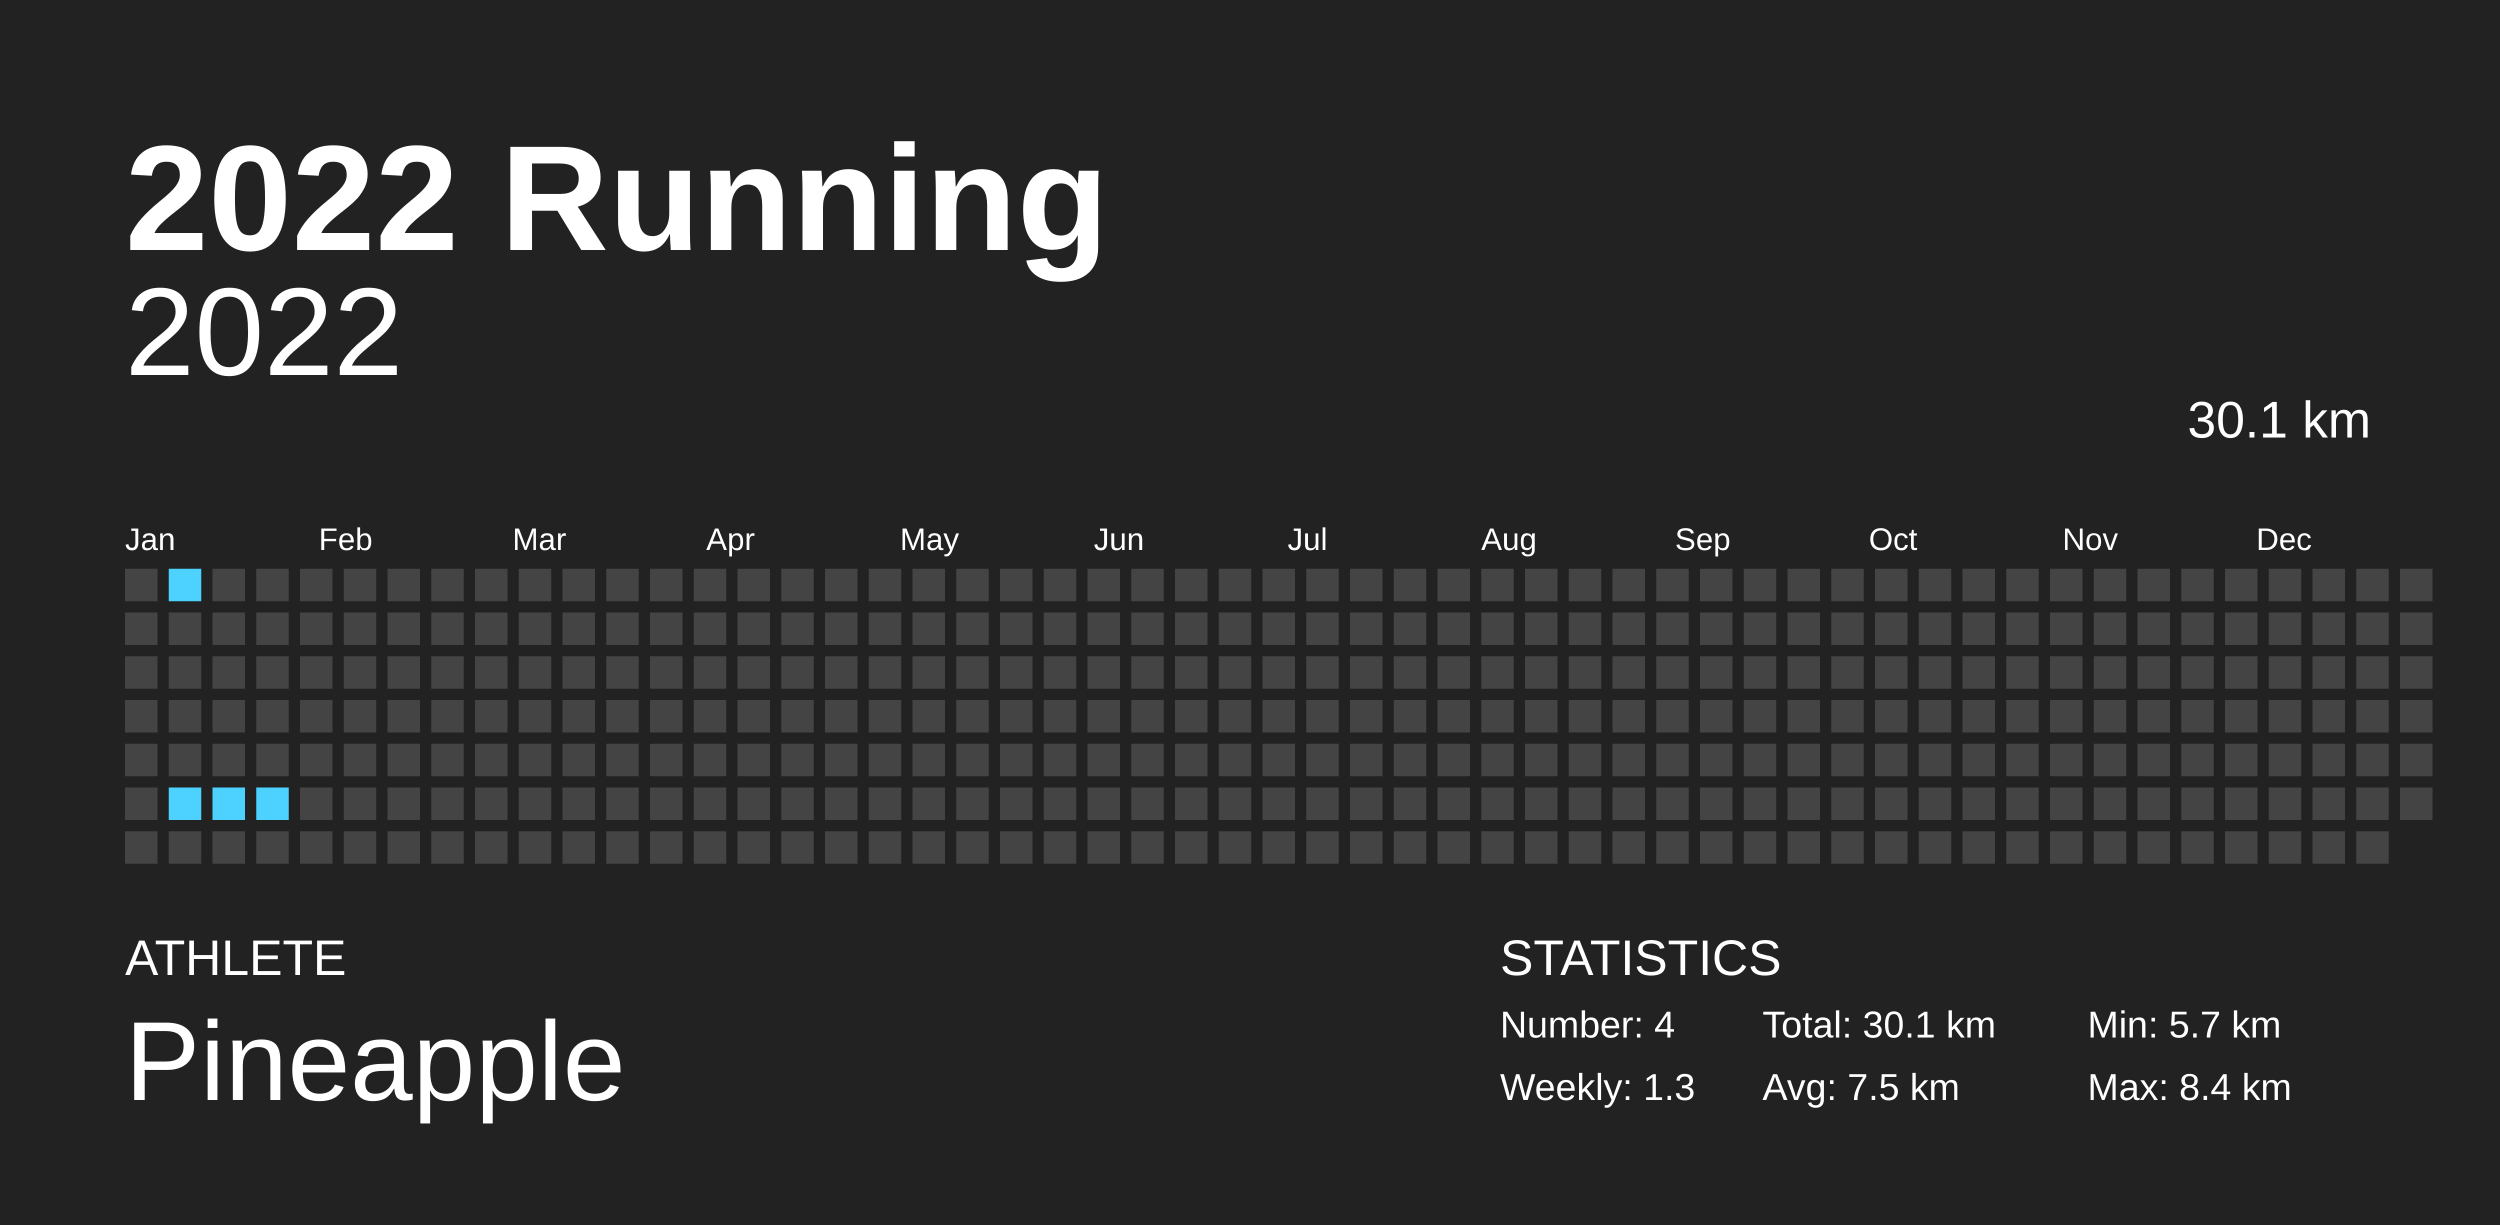
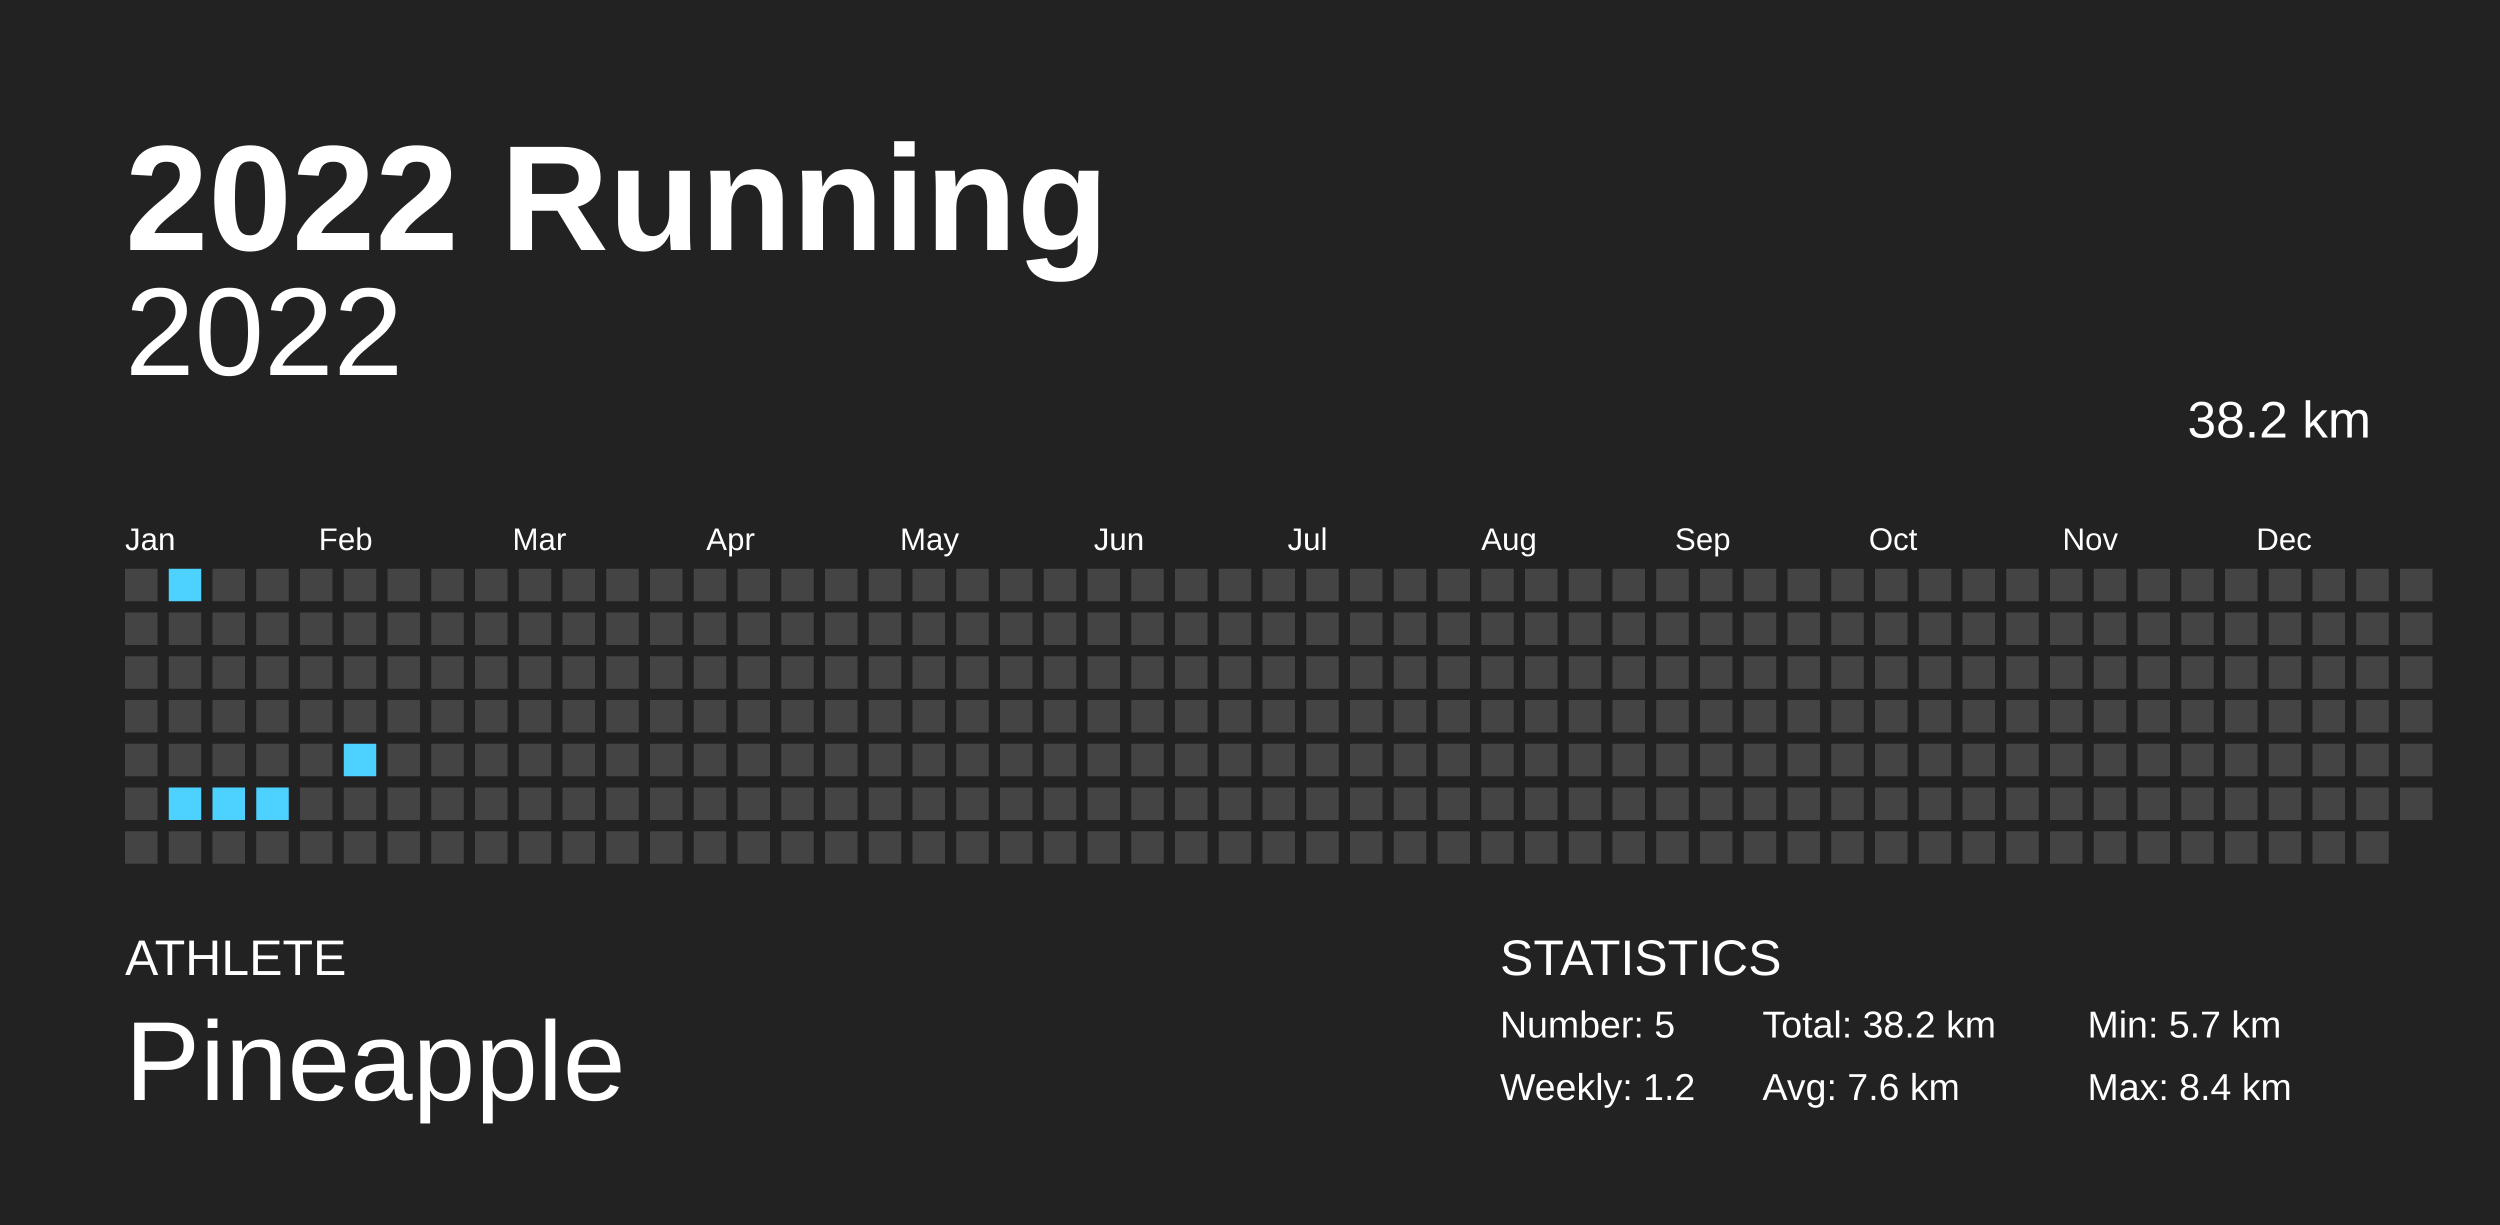
<svg xmlns="http://www.w3.org/2000/svg" baseProfile="full" height="98mm" version="1.1" viewBox="0,0,200,98" width="200mm">
  <defs />
  <rect fill="#222222" height="98" width="200" x="0" y="0" />
  <text fill="#FFFFFF" style="font-size:12px; font-family:Arial; font-weight:bold;" x="10" y="20">2022 Running</text>
  <text fill="#FFFFFF" style="font-size:4px; font-family:Arial" x="10" y="78">ATHLETE</text>
  <text fill="#FFFFFF" style="font-size:9px; font-family:Arial" x="10" y="88">Pineapple</text>
  <text fill="#FFFFFF" style="font-size:4px; font-family:Arial" x="120" y="78">STATISTICS</text>
-   <text fill="#FFFFFF" style="font-size:3px; font-family:Arial" x="120" y="83">Number: 4</text>
-   <text fill="#FFFFFF" style="font-size:3px; font-family:Arial" x="120" y="88">Weekly: 1.3</text>
-   <text fill="#FFFFFF" style="font-size:3px; font-family:Arial" x="141" y="83">Total: 30.1 km</text>
-   <text fill="#FFFFFF" style="font-size:3px; font-family:Arial" x="141" y="88">Avg: 7.5 km</text>
+   <text fill="#FFFFFF" style="font-size:3px; font-family:Arial" x="120" y="83">Number: 5</text>
+   <text fill="#FFFFFF" style="font-size:3px; font-family:Arial" x="120" y="88">Weekly: 1.2</text>
+   <text fill="#FFFFFF" style="font-size:3px; font-family:Arial" x="141" y="83">Total: 38.2 km</text>
+   <text fill="#FFFFFF" style="font-size:3px; font-family:Arial" x="141" y="88">Avg: 7.6 km</text>
  <text fill="#FFFFFF" style="font-size:3px; font-family:Arial" x="167" y="83">Min: 5.7 km</text>
  <text fill="#FFFFFF" style="font-size:3px; font-family:Arial" x="167" y="88">Max: 8.4 km</text>
  <text alignment-baseline="hanging" fill="#FFFFFF" style="font-size:10.0px; font-family:Arial;" x="10" y="30">2022</text>
-   <text alignment-baseline="hanging" fill="#FFFFFF" style="font-size:4.125px; font-family:Arial;" x="175" y="35">30.1 km</text>
+   <text alignment-baseline="hanging" fill="#FFFFFF" style="font-size:4.125px; font-family:Arial;" x="175" y="35">38.2 km</text>
  <text fill="#FFFFFF" style="font-size:2.5px; font-family:Arial" x="10.0" y="44">Jan</text>
  <text fill="#FFFFFF" style="font-size:2.5px; font-family:Arial" x="25.5" y="44">Feb</text>
  <text fill="#FFFFFF" style="font-size:2.5px; font-family:Arial" x="41.0" y="44">Mar</text>
  <text fill="#FFFFFF" style="font-size:2.5px; font-family:Arial" x="56.5" y="44">Apr</text>
  <text fill="#FFFFFF" style="font-size:2.5px; font-family:Arial" x="72.0" y="44">May</text>
  <text fill="#FFFFFF" style="font-size:2.5px; font-family:Arial" x="87.5" y="44">Jun</text>
  <text fill="#FFFFFF" style="font-size:2.5px; font-family:Arial" x="103.0" y="44">Jul</text>
  <text fill="#FFFFFF" style="font-size:2.5px; font-family:Arial" x="118.5" y="44">Aug</text>
  <text fill="#FFFFFF" style="font-size:2.5px; font-family:Arial" x="134.0" y="44">Sep</text>
  <text fill="#FFFFFF" style="font-size:2.5px; font-family:Arial" x="149.5" y="44">Oct</text>
  <text fill="#FFFFFF" style="font-size:2.5px; font-family:Arial" x="165.0" y="44">Nov</text>
  <text fill="#FFFFFF" style="font-size:2.5px; font-family:Arial" x="180.5" y="44">Dec</text>
  <rect fill="#444444" height="2.6" width="2.6" x="10.0" y="45.5" />
  <rect fill="#444444" height="2.6" width="2.6" x="10.0" y="49.0" />
  <rect fill="#444444" height="2.6" width="2.6" x="10.0" y="52.5" />
  <rect fill="#444444" height="2.6" width="2.6" x="10.0" y="56.0" />
  <rect fill="#444444" height="2.6" width="2.6" x="10.0" y="59.5" />
  <rect fill="#444444" height="2.6" width="2.6" x="10.0" y="63.0" />
  <rect fill="#444444" height="2.6" width="2.6" x="10.0" y="66.5" />
  <rect fill="#4dd2ff" height="2.6" width="2.6" x="13.5" y="45.5" />
  <rect fill="#444444" height="2.6" width="2.6" x="13.5" y="49.0" />
  <rect fill="#444444" height="2.6" width="2.6" x="13.5" y="52.5" />
  <rect fill="#444444" height="2.6" width="2.6" x="13.5" y="56.0" />
  <rect fill="#444444" height="2.6" width="2.6" x="13.5" y="59.5" />
  <rect fill="#4dd2ff" height="2.6" width="2.6" x="13.5" y="63.0" />
  <rect fill="#444444" height="2.6" width="2.6" x="13.5" y="66.5" />
  <rect fill="#444444" height="2.6" width="2.6" x="17.0" y="45.5" />
  <rect fill="#444444" height="2.6" width="2.6" x="17.0" y="49.0" />
  <rect fill="#444444" height="2.6" width="2.6" x="17.0" y="52.5" />
  <rect fill="#444444" height="2.6" width="2.6" x="17.0" y="56.0" />
  <rect fill="#444444" height="2.6" width="2.6" x="17.0" y="59.5" />
  <rect fill="#4dd2ff" height="2.6" width="2.6" x="17.0" y="63.0" />
  <rect fill="#444444" height="2.6" width="2.6" x="17.0" y="66.5" />
  <rect fill="#444444" height="2.6" width="2.6" x="20.5" y="45.5" />
  <rect fill="#444444" height="2.6" width="2.6" x="20.5" y="49.0" />
  <rect fill="#444444" height="2.6" width="2.6" x="20.5" y="52.5" />
  <rect fill="#444444" height="2.6" width="2.6" x="20.5" y="56.0" />
  <rect fill="#444444" height="2.6" width="2.6" x="20.5" y="59.5" />
  <rect fill="#4dd2ff" height="2.6" width="2.6" x="20.5" y="63.0" />
  <rect fill="#444444" height="2.6" width="2.6" x="20.5" y="66.5" />
  <rect fill="#444444" height="2.6" width="2.6" x="24.0" y="45.5" />
  <rect fill="#444444" height="2.6" width="2.6" x="24.0" y="49.0" />
  <rect fill="#444444" height="2.6" width="2.6" x="24.0" y="52.5" />
  <rect fill="#444444" height="2.6" width="2.6" x="24.0" y="56.0" />
  <rect fill="#444444" height="2.6" width="2.6" x="24.0" y="59.5" />
  <rect fill="#444444" height="2.6" width="2.6" x="24.0" y="63.0" />
  <rect fill="#444444" height="2.6" width="2.6" x="24.0" y="66.5" />
  <rect fill="#444444" height="2.6" width="2.6" x="27.5" y="45.5" />
  <rect fill="#444444" height="2.6" width="2.6" x="27.5" y="49.0" />
  <rect fill="#444444" height="2.6" width="2.6" x="27.5" y="52.5" />
  <rect fill="#444444" height="2.6" width="2.6" x="27.5" y="56.0" />
-   <rect fill="#444444" height="2.6" width="2.6" x="27.5" y="59.5" />
+   <rect fill="#4dd2ff" height="2.6" width="2.6" x="27.5" y="59.5" />
  <rect fill="#444444" height="2.6" width="2.6" x="27.5" y="63.0" />
  <rect fill="#444444" height="2.6" width="2.6" x="27.5" y="66.5" />
  <rect fill="#444444" height="2.6" width="2.6" x="31.0" y="45.5" />
  <rect fill="#444444" height="2.6" width="2.6" x="31.0" y="49.0" />
  <rect fill="#444444" height="2.6" width="2.6" x="31.0" y="52.5" />
  <rect fill="#444444" height="2.6" width="2.6" x="31.0" y="56.0" />
  <rect fill="#444444" height="2.6" width="2.6" x="31.0" y="59.5" />
  <rect fill="#444444" height="2.6" width="2.6" x="31.0" y="63.0" />
  <rect fill="#444444" height="2.6" width="2.6" x="31.0" y="66.5" />
  <rect fill="#444444" height="2.6" width="2.6" x="34.5" y="45.5" />
  <rect fill="#444444" height="2.6" width="2.6" x="34.5" y="49.0" />
  <rect fill="#444444" height="2.6" width="2.6" x="34.5" y="52.5" />
  <rect fill="#444444" height="2.6" width="2.6" x="34.5" y="56.0" />
  <rect fill="#444444" height="2.6" width="2.6" x="34.5" y="59.5" />
  <rect fill="#444444" height="2.6" width="2.6" x="34.5" y="63.0" />
  <rect fill="#444444" height="2.6" width="2.6" x="34.5" y="66.5" />
  <rect fill="#444444" height="2.6" width="2.6" x="38.0" y="45.5" />
  <rect fill="#444444" height="2.6" width="2.6" x="38.0" y="49.0" />
  <rect fill="#444444" height="2.6" width="2.6" x="38.0" y="52.5" />
  <rect fill="#444444" height="2.6" width="2.6" x="38.0" y="56.0" />
  <rect fill="#444444" height="2.6" width="2.6" x="38.0" y="59.5" />
  <rect fill="#444444" height="2.6" width="2.6" x="38.0" y="63.0" />
  <rect fill="#444444" height="2.6" width="2.6" x="38.0" y="66.5" />
  <rect fill="#444444" height="2.6" width="2.6" x="41.5" y="45.5" />
  <rect fill="#444444" height="2.6" width="2.6" x="41.5" y="49.0" />
  <rect fill="#444444" height="2.6" width="2.6" x="41.5" y="52.5" />
  <rect fill="#444444" height="2.6" width="2.6" x="41.5" y="56.0" />
  <rect fill="#444444" height="2.6" width="2.6" x="41.5" y="59.5" />
  <rect fill="#444444" height="2.6" width="2.6" x="41.5" y="63.0" />
  <rect fill="#444444" height="2.6" width="2.6" x="41.5" y="66.5" />
  <rect fill="#444444" height="2.6" width="2.6" x="45.0" y="45.5" />
  <rect fill="#444444" height="2.6" width="2.6" x="45.0" y="49.0" />
  <rect fill="#444444" height="2.6" width="2.6" x="45.0" y="52.5" />
  <rect fill="#444444" height="2.6" width="2.6" x="45.0" y="56.0" />
  <rect fill="#444444" height="2.6" width="2.6" x="45.0" y="59.5" />
  <rect fill="#444444" height="2.6" width="2.6" x="45.0" y="63.0" />
  <rect fill="#444444" height="2.6" width="2.6" x="45.0" y="66.5" />
  <rect fill="#444444" height="2.6" width="2.6" x="48.5" y="45.5" />
  <rect fill="#444444" height="2.6" width="2.6" x="48.5" y="49.0" />
  <rect fill="#444444" height="2.6" width="2.6" x="48.5" y="52.5" />
  <rect fill="#444444" height="2.6" width="2.6" x="48.5" y="56.0" />
  <rect fill="#444444" height="2.6" width="2.6" x="48.5" y="59.5" />
  <rect fill="#444444" height="2.6" width="2.6" x="48.5" y="63.0" />
  <rect fill="#444444" height="2.6" width="2.6" x="48.5" y="66.5" />
  <rect fill="#444444" height="2.6" width="2.6" x="52.0" y="45.5" />
  <rect fill="#444444" height="2.6" width="2.6" x="52.0" y="49.0" />
  <rect fill="#444444" height="2.6" width="2.6" x="52.0" y="52.5" />
  <rect fill="#444444" height="2.6" width="2.6" x="52.0" y="56.0" />
  <rect fill="#444444" height="2.6" width="2.6" x="52.0" y="59.5" />
  <rect fill="#444444" height="2.6" width="2.6" x="52.0" y="63.0" />
  <rect fill="#444444" height="2.6" width="2.6" x="52.0" y="66.5" />
  <rect fill="#444444" height="2.6" width="2.6" x="55.5" y="45.5" />
  <rect fill="#444444" height="2.6" width="2.6" x="55.5" y="49.0" />
  <rect fill="#444444" height="2.6" width="2.6" x="55.5" y="52.5" />
  <rect fill="#444444" height="2.6" width="2.6" x="55.5" y="56.0" />
  <rect fill="#444444" height="2.6" width="2.6" x="55.5" y="59.5" />
  <rect fill="#444444" height="2.6" width="2.6" x="55.5" y="63.0" />
  <rect fill="#444444" height="2.6" width="2.6" x="55.5" y="66.5" />
  <rect fill="#444444" height="2.6" width="2.6" x="59.0" y="45.5" />
  <rect fill="#444444" height="2.6" width="2.6" x="59.0" y="49.0" />
  <rect fill="#444444" height="2.6" width="2.6" x="59.0" y="52.5" />
  <rect fill="#444444" height="2.6" width="2.6" x="59.0" y="56.0" />
  <rect fill="#444444" height="2.6" width="2.6" x="59.0" y="59.5" />
  <rect fill="#444444" height="2.6" width="2.6" x="59.0" y="63.0" />
  <rect fill="#444444" height="2.6" width="2.6" x="59.0" y="66.5" />
  <rect fill="#444444" height="2.6" width="2.6" x="62.5" y="45.5" />
  <rect fill="#444444" height="2.6" width="2.6" x="62.5" y="49.0" />
  <rect fill="#444444" height="2.6" width="2.6" x="62.5" y="52.5" />
  <rect fill="#444444" height="2.6" width="2.6" x="62.5" y="56.0" />
  <rect fill="#444444" height="2.6" width="2.6" x="62.5" y="59.5" />
  <rect fill="#444444" height="2.6" width="2.6" x="62.5" y="63.0" />
  <rect fill="#444444" height="2.6" width="2.6" x="62.5" y="66.5" />
  <rect fill="#444444" height="2.6" width="2.6" x="66.0" y="45.5" />
  <rect fill="#444444" height="2.6" width="2.6" x="66.0" y="49.0" />
  <rect fill="#444444" height="2.6" width="2.6" x="66.0" y="52.5" />
  <rect fill="#444444" height="2.6" width="2.6" x="66.0" y="56.0" />
  <rect fill="#444444" height="2.6" width="2.6" x="66.0" y="59.5" />
  <rect fill="#444444" height="2.6" width="2.6" x="66.0" y="63.0" />
  <rect fill="#444444" height="2.6" width="2.6" x="66.0" y="66.5" />
  <rect fill="#444444" height="2.6" width="2.6" x="69.5" y="45.5" />
  <rect fill="#444444" height="2.6" width="2.6" x="69.5" y="49.0" />
  <rect fill="#444444" height="2.6" width="2.6" x="69.5" y="52.5" />
  <rect fill="#444444" height="2.6" width="2.6" x="69.5" y="56.0" />
  <rect fill="#444444" height="2.6" width="2.6" x="69.5" y="59.5" />
  <rect fill="#444444" height="2.6" width="2.6" x="69.5" y="63.0" />
  <rect fill="#444444" height="2.6" width="2.6" x="69.5" y="66.5" />
  <rect fill="#444444" height="2.6" width="2.6" x="73.0" y="45.5" />
  <rect fill="#444444" height="2.6" width="2.6" x="73.0" y="49.0" />
  <rect fill="#444444" height="2.6" width="2.6" x="73.0" y="52.5" />
  <rect fill="#444444" height="2.6" width="2.6" x="73.0" y="56.0" />
  <rect fill="#444444" height="2.6" width="2.6" x="73.0" y="59.5" />
  <rect fill="#444444" height="2.6" width="2.6" x="73.0" y="63.0" />
  <rect fill="#444444" height="2.6" width="2.6" x="73.0" y="66.5" />
  <rect fill="#444444" height="2.6" width="2.6" x="76.5" y="45.5" />
  <rect fill="#444444" height="2.6" width="2.6" x="76.5" y="49.0" />
  <rect fill="#444444" height="2.6" width="2.6" x="76.5" y="52.5" />
  <rect fill="#444444" height="2.6" width="2.6" x="76.5" y="56.0" />
  <rect fill="#444444" height="2.6" width="2.6" x="76.5" y="59.5" />
  <rect fill="#444444" height="2.6" width="2.6" x="76.5" y="63.0" />
  <rect fill="#444444" height="2.6" width="2.6" x="76.5" y="66.5" />
  <rect fill="#444444" height="2.6" width="2.6" x="80.0" y="45.5" />
  <rect fill="#444444" height="2.6" width="2.6" x="80.0" y="49.0" />
  <rect fill="#444444" height="2.6" width="2.6" x="80.0" y="52.5" />
  <rect fill="#444444" height="2.6" width="2.6" x="80.0" y="56.0" />
  <rect fill="#444444" height="2.6" width="2.6" x="80.0" y="59.5" />
  <rect fill="#444444" height="2.6" width="2.6" x="80.0" y="63.0" />
  <rect fill="#444444" height="2.6" width="2.6" x="80.0" y="66.5" />
  <rect fill="#444444" height="2.6" width="2.6" x="83.5" y="45.5" />
  <rect fill="#444444" height="2.6" width="2.6" x="83.5" y="49.0" />
  <rect fill="#444444" height="2.6" width="2.6" x="83.5" y="52.5" />
  <rect fill="#444444" height="2.6" width="2.6" x="83.5" y="56.0" />
  <rect fill="#444444" height="2.6" width="2.6" x="83.5" y="59.5" />
  <rect fill="#444444" height="2.6" width="2.6" x="83.5" y="63.0" />
  <rect fill="#444444" height="2.6" width="2.6" x="83.5" y="66.5" />
  <rect fill="#444444" height="2.6" width="2.6" x="87.0" y="45.5" />
  <rect fill="#444444" height="2.6" width="2.6" x="87.0" y="49.0" />
  <rect fill="#444444" height="2.6" width="2.6" x="87.0" y="52.5" />
  <rect fill="#444444" height="2.6" width="2.6" x="87.0" y="56.0" />
  <rect fill="#444444" height="2.6" width="2.6" x="87.0" y="59.5" />
  <rect fill="#444444" height="2.6" width="2.6" x="87.0" y="63.0" />
  <rect fill="#444444" height="2.6" width="2.6" x="87.0" y="66.5" />
  <rect fill="#444444" height="2.6" width="2.6" x="90.5" y="45.5" />
  <rect fill="#444444" height="2.6" width="2.6" x="90.5" y="49.0" />
  <rect fill="#444444" height="2.6" width="2.6" x="90.5" y="52.5" />
  <rect fill="#444444" height="2.6" width="2.6" x="90.5" y="56.0" />
  <rect fill="#444444" height="2.6" width="2.6" x="90.5" y="59.5" />
  <rect fill="#444444" height="2.6" width="2.6" x="90.5" y="63.0" />
  <rect fill="#444444" height="2.6" width="2.6" x="90.5" y="66.5" />
  <rect fill="#444444" height="2.6" width="2.6" x="94.0" y="45.5" />
  <rect fill="#444444" height="2.6" width="2.6" x="94.0" y="49.0" />
  <rect fill="#444444" height="2.6" width="2.6" x="94.0" y="52.5" />
  <rect fill="#444444" height="2.6" width="2.6" x="94.0" y="56.0" />
  <rect fill="#444444" height="2.6" width="2.6" x="94.0" y="59.5" />
  <rect fill="#444444" height="2.6" width="2.6" x="94.0" y="63.0" />
  <rect fill="#444444" height="2.6" width="2.6" x="94.0" y="66.5" />
  <rect fill="#444444" height="2.6" width="2.6" x="97.5" y="45.5" />
  <rect fill="#444444" height="2.6" width="2.6" x="97.5" y="49.0" />
  <rect fill="#444444" height="2.6" width="2.6" x="97.5" y="52.5" />
  <rect fill="#444444" height="2.6" width="2.6" x="97.5" y="56.0" />
  <rect fill="#444444" height="2.6" width="2.6" x="97.5" y="59.5" />
  <rect fill="#444444" height="2.6" width="2.6" x="97.5" y="63.0" />
  <rect fill="#444444" height="2.6" width="2.6" x="97.5" y="66.5" />
  <rect fill="#444444" height="2.6" width="2.6" x="101.0" y="45.5" />
  <rect fill="#444444" height="2.6" width="2.6" x="101.0" y="49.0" />
  <rect fill="#444444" height="2.6" width="2.6" x="101.0" y="52.5" />
  <rect fill="#444444" height="2.6" width="2.6" x="101.0" y="56.0" />
  <rect fill="#444444" height="2.6" width="2.6" x="101.0" y="59.5" />
  <rect fill="#444444" height="2.6" width="2.6" x="101.0" y="63.0" />
  <rect fill="#444444" height="2.6" width="2.6" x="101.0" y="66.5" />
  <rect fill="#444444" height="2.6" width="2.6" x="104.5" y="45.5" />
  <rect fill="#444444" height="2.6" width="2.6" x="104.5" y="49.0" />
  <rect fill="#444444" height="2.6" width="2.6" x="104.5" y="52.5" />
  <rect fill="#444444" height="2.6" width="2.6" x="104.5" y="56.0" />
  <rect fill="#444444" height="2.6" width="2.6" x="104.5" y="59.5" />
  <rect fill="#444444" height="2.6" width="2.6" x="104.5" y="63.0" />
  <rect fill="#444444" height="2.6" width="2.6" x="104.5" y="66.5" />
  <rect fill="#444444" height="2.6" width="2.6" x="108.0" y="45.5" />
  <rect fill="#444444" height="2.6" width="2.6" x="108.0" y="49.0" />
  <rect fill="#444444" height="2.6" width="2.6" x="108.0" y="52.5" />
  <rect fill="#444444" height="2.6" width="2.6" x="108.0" y="56.0" />
  <rect fill="#444444" height="2.6" width="2.6" x="108.0" y="59.5" />
  <rect fill="#444444" height="2.6" width="2.6" x="108.0" y="63.0" />
  <rect fill="#444444" height="2.6" width="2.6" x="108.0" y="66.5" />
  <rect fill="#444444" height="2.6" width="2.6" x="111.5" y="45.5" />
  <rect fill="#444444" height="2.6" width="2.6" x="111.5" y="49.0" />
  <rect fill="#444444" height="2.6" width="2.6" x="111.5" y="52.5" />
  <rect fill="#444444" height="2.6" width="2.6" x="111.5" y="56.0" />
  <rect fill="#444444" height="2.6" width="2.6" x="111.5" y="59.5" />
  <rect fill="#444444" height="2.6" width="2.6" x="111.5" y="63.0" />
  <rect fill="#444444" height="2.6" width="2.6" x="111.5" y="66.5" />
  <rect fill="#444444" height="2.6" width="2.6" x="115.0" y="45.5" />
  <rect fill="#444444" height="2.6" width="2.6" x="115.0" y="49.0" />
  <rect fill="#444444" height="2.6" width="2.6" x="115.0" y="52.5" />
  <rect fill="#444444" height="2.6" width="2.6" x="115.0" y="56.0" />
  <rect fill="#444444" height="2.6" width="2.6" x="115.0" y="59.5" />
  <rect fill="#444444" height="2.6" width="2.6" x="115.0" y="63.0" />
  <rect fill="#444444" height="2.6" width="2.6" x="115.0" y="66.5" />
  <rect fill="#444444" height="2.6" width="2.6" x="118.5" y="45.5" />
  <rect fill="#444444" height="2.6" width="2.6" x="118.5" y="49.0" />
  <rect fill="#444444" height="2.6" width="2.6" x="118.5" y="52.5" />
  <rect fill="#444444" height="2.6" width="2.6" x="118.5" y="56.0" />
  <rect fill="#444444" height="2.6" width="2.6" x="118.5" y="59.5" />
  <rect fill="#444444" height="2.6" width="2.6" x="118.5" y="63.0" />
  <rect fill="#444444" height="2.6" width="2.6" x="118.5" y="66.5" />
  <rect fill="#444444" height="2.6" width="2.6" x="122.0" y="45.5" />
  <rect fill="#444444" height="2.6" width="2.6" x="122.0" y="49.0" />
  <rect fill="#444444" height="2.6" width="2.6" x="122.0" y="52.5" />
  <rect fill="#444444" height="2.6" width="2.6" x="122.0" y="56.0" />
  <rect fill="#444444" height="2.6" width="2.6" x="122.0" y="59.5" />
  <rect fill="#444444" height="2.6" width="2.6" x="122.0" y="63.0" />
  <rect fill="#444444" height="2.6" width="2.6" x="122.0" y="66.5" />
  <rect fill="#444444" height="2.6" width="2.6" x="125.5" y="45.5" />
  <rect fill="#444444" height="2.6" width="2.6" x="125.5" y="49.0" />
  <rect fill="#444444" height="2.6" width="2.6" x="125.5" y="52.5" />
  <rect fill="#444444" height="2.6" width="2.6" x="125.5" y="56.0" />
  <rect fill="#444444" height="2.6" width="2.6" x="125.5" y="59.5" />
  <rect fill="#444444" height="2.6" width="2.6" x="125.5" y="63.0" />
  <rect fill="#444444" height="2.6" width="2.6" x="125.5" y="66.5" />
  <rect fill="#444444" height="2.6" width="2.6" x="129.0" y="45.5" />
  <rect fill="#444444" height="2.6" width="2.6" x="129.0" y="49.0" />
  <rect fill="#444444" height="2.6" width="2.6" x="129.0" y="52.5" />
  <rect fill="#444444" height="2.6" width="2.6" x="129.0" y="56.0" />
  <rect fill="#444444" height="2.6" width="2.6" x="129.0" y="59.5" />
  <rect fill="#444444" height="2.6" width="2.6" x="129.0" y="63.0" />
  <rect fill="#444444" height="2.6" width="2.6" x="129.0" y="66.5" />
  <rect fill="#444444" height="2.6" width="2.6" x="132.5" y="45.5" />
  <rect fill="#444444" height="2.6" width="2.6" x="132.5" y="49.0" />
  <rect fill="#444444" height="2.6" width="2.6" x="132.5" y="52.5" />
  <rect fill="#444444" height="2.6" width="2.6" x="132.5" y="56.0" />
  <rect fill="#444444" height="2.6" width="2.6" x="132.5" y="59.5" />
  <rect fill="#444444" height="2.6" width="2.6" x="132.5" y="63.0" />
  <rect fill="#444444" height="2.6" width="2.6" x="132.5" y="66.5" />
  <rect fill="#444444" height="2.6" width="2.6" x="136.0" y="45.5" />
  <rect fill="#444444" height="2.6" width="2.6" x="136.0" y="49.0" />
  <rect fill="#444444" height="2.6" width="2.6" x="136.0" y="52.5" />
  <rect fill="#444444" height="2.6" width="2.6" x="136.0" y="56.0" />
  <rect fill="#444444" height="2.6" width="2.6" x="136.0" y="59.5" />
  <rect fill="#444444" height="2.6" width="2.6" x="136.0" y="63.0" />
  <rect fill="#444444" height="2.6" width="2.6" x="136.0" y="66.5" />
  <rect fill="#444444" height="2.6" width="2.6" x="139.5" y="45.5" />
  <rect fill="#444444" height="2.6" width="2.6" x="139.5" y="49.0" />
  <rect fill="#444444" height="2.6" width="2.6" x="139.5" y="52.5" />
  <rect fill="#444444" height="2.6" width="2.6" x="139.5" y="56.0" />
  <rect fill="#444444" height="2.6" width="2.6" x="139.5" y="59.5" />
  <rect fill="#444444" height="2.6" width="2.6" x="139.5" y="63.0" />
  <rect fill="#444444" height="2.6" width="2.6" x="139.5" y="66.5" />
  <rect fill="#444444" height="2.6" width="2.6" x="143.0" y="45.5" />
  <rect fill="#444444" height="2.6" width="2.6" x="143.0" y="49.0" />
  <rect fill="#444444" height="2.6" width="2.6" x="143.0" y="52.5" />
  <rect fill="#444444" height="2.6" width="2.6" x="143.0" y="56.0" />
  <rect fill="#444444" height="2.6" width="2.6" x="143.0" y="59.5" />
  <rect fill="#444444" height="2.6" width="2.6" x="143.0" y="63.0" />
  <rect fill="#444444" height="2.6" width="2.6" x="143.0" y="66.5" />
  <rect fill="#444444" height="2.6" width="2.6" x="146.5" y="45.5" />
  <rect fill="#444444" height="2.6" width="2.6" x="146.5" y="49.0" />
  <rect fill="#444444" height="2.6" width="2.6" x="146.5" y="52.5" />
  <rect fill="#444444" height="2.6" width="2.6" x="146.5" y="56.0" />
  <rect fill="#444444" height="2.6" width="2.6" x="146.5" y="59.5" />
  <rect fill="#444444" height="2.6" width="2.6" x="146.5" y="63.0" />
  <rect fill="#444444" height="2.6" width="2.6" x="146.5" y="66.5" />
  <rect fill="#444444" height="2.6" width="2.6" x="150.0" y="45.5" />
  <rect fill="#444444" height="2.6" width="2.6" x="150.0" y="49.0" />
  <rect fill="#444444" height="2.6" width="2.6" x="150.0" y="52.5" />
  <rect fill="#444444" height="2.6" width="2.6" x="150.0" y="56.0" />
  <rect fill="#444444" height="2.6" width="2.6" x="150.0" y="59.5" />
  <rect fill="#444444" height="2.6" width="2.6" x="150.0" y="63.0" />
  <rect fill="#444444" height="2.6" width="2.6" x="150.0" y="66.5" />
  <rect fill="#444444" height="2.6" width="2.6" x="153.5" y="45.5" />
  <rect fill="#444444" height="2.6" width="2.6" x="153.5" y="49.0" />
  <rect fill="#444444" height="2.6" width="2.6" x="153.5" y="52.5" />
  <rect fill="#444444" height="2.6" width="2.6" x="153.5" y="56.0" />
  <rect fill="#444444" height="2.6" width="2.6" x="153.5" y="59.5" />
  <rect fill="#444444" height="2.6" width="2.6" x="153.5" y="63.0" />
  <rect fill="#444444" height="2.6" width="2.6" x="153.5" y="66.5" />
  <rect fill="#444444" height="2.6" width="2.6" x="157.0" y="45.5" />
  <rect fill="#444444" height="2.6" width="2.6" x="157.0" y="49.0" />
  <rect fill="#444444" height="2.6" width="2.6" x="157.0" y="52.5" />
  <rect fill="#444444" height="2.6" width="2.6" x="157.0" y="56.0" />
  <rect fill="#444444" height="2.6" width="2.6" x="157.0" y="59.5" />
  <rect fill="#444444" height="2.6" width="2.6" x="157.0" y="63.0" />
  <rect fill="#444444" height="2.6" width="2.6" x="157.0" y="66.5" />
  <rect fill="#444444" height="2.6" width="2.6" x="160.5" y="45.5" />
  <rect fill="#444444" height="2.6" width="2.6" x="160.5" y="49.0" />
  <rect fill="#444444" height="2.6" width="2.6" x="160.5" y="52.5" />
  <rect fill="#444444" height="2.6" width="2.6" x="160.5" y="56.0" />
  <rect fill="#444444" height="2.6" width="2.6" x="160.5" y="59.5" />
  <rect fill="#444444" height="2.6" width="2.6" x="160.5" y="63.0" />
  <rect fill="#444444" height="2.6" width="2.6" x="160.5" y="66.5" />
  <rect fill="#444444" height="2.6" width="2.6" x="164.0" y="45.5" />
  <rect fill="#444444" height="2.6" width="2.6" x="164.0" y="49.0" />
  <rect fill="#444444" height="2.6" width="2.6" x="164.0" y="52.5" />
  <rect fill="#444444" height="2.6" width="2.6" x="164.0" y="56.0" />
  <rect fill="#444444" height="2.6" width="2.6" x="164.0" y="59.5" />
  <rect fill="#444444" height="2.6" width="2.6" x="164.0" y="63.0" />
  <rect fill="#444444" height="2.6" width="2.6" x="164.0" y="66.5" />
  <rect fill="#444444" height="2.6" width="2.6" x="167.5" y="45.5" />
  <rect fill="#444444" height="2.6" width="2.6" x="167.5" y="49.0" />
  <rect fill="#444444" height="2.6" width="2.6" x="167.5" y="52.5" />
  <rect fill="#444444" height="2.6" width="2.6" x="167.5" y="56.0" />
  <rect fill="#444444" height="2.6" width="2.6" x="167.5" y="59.5" />
  <rect fill="#444444" height="2.6" width="2.6" x="167.5" y="63.0" />
  <rect fill="#444444" height="2.6" width="2.6" x="167.5" y="66.5" />
  <rect fill="#444444" height="2.6" width="2.6" x="171.0" y="45.5" />
  <rect fill="#444444" height="2.6" width="2.6" x="171.0" y="49.0" />
  <rect fill="#444444" height="2.6" width="2.6" x="171.0" y="52.5" />
  <rect fill="#444444" height="2.6" width="2.6" x="171.0" y="56.0" />
  <rect fill="#444444" height="2.6" width="2.6" x="171.0" y="59.5" />
  <rect fill="#444444" height="2.6" width="2.6" x="171.0" y="63.0" />
  <rect fill="#444444" height="2.6" width="2.6" x="171.0" y="66.5" />
  <rect fill="#444444" height="2.6" width="2.6" x="174.5" y="45.5" />
  <rect fill="#444444" height="2.6" width="2.6" x="174.5" y="49.0" />
  <rect fill="#444444" height="2.6" width="2.6" x="174.5" y="52.5" />
  <rect fill="#444444" height="2.6" width="2.6" x="174.5" y="56.0" />
  <rect fill="#444444" height="2.6" width="2.6" x="174.5" y="59.5" />
  <rect fill="#444444" height="2.6" width="2.6" x="174.5" y="63.0" />
  <rect fill="#444444" height="2.6" width="2.6" x="174.5" y="66.5" />
  <rect fill="#444444" height="2.6" width="2.6" x="178.0" y="45.5" />
  <rect fill="#444444" height="2.6" width="2.6" x="178.0" y="49.0" />
  <rect fill="#444444" height="2.6" width="2.6" x="178.0" y="52.5" />
  <rect fill="#444444" height="2.6" width="2.6" x="178.0" y="56.0" />
  <rect fill="#444444" height="2.6" width="2.6" x="178.0" y="59.5" />
  <rect fill="#444444" height="2.6" width="2.6" x="178.0" y="63.0" />
  <rect fill="#444444" height="2.6" width="2.6" x="178.0" y="66.5" />
  <rect fill="#444444" height="2.6" width="2.6" x="181.5" y="45.5" />
  <rect fill="#444444" height="2.6" width="2.6" x="181.5" y="49.0" />
  <rect fill="#444444" height="2.6" width="2.6" x="181.5" y="52.5" />
  <rect fill="#444444" height="2.6" width="2.6" x="181.5" y="56.0" />
  <rect fill="#444444" height="2.6" width="2.6" x="181.5" y="59.5" />
  <rect fill="#444444" height="2.6" width="2.6" x="181.5" y="63.0" />
  <rect fill="#444444" height="2.6" width="2.6" x="181.5" y="66.5" />
  <rect fill="#444444" height="2.6" width="2.6" x="185.0" y="45.5" />
  <rect fill="#444444" height="2.6" width="2.6" x="185.0" y="49.0" />
  <rect fill="#444444" height="2.6" width="2.6" x="185.0" y="52.5" />
  <rect fill="#444444" height="2.6" width="2.6" x="185.0" y="56.0" />
  <rect fill="#444444" height="2.6" width="2.6" x="185.0" y="59.5" />
  <rect fill="#444444" height="2.6" width="2.6" x="185.0" y="63.0" />
  <rect fill="#444444" height="2.6" width="2.6" x="185.0" y="66.5" />
  <rect fill="#444444" height="2.6" width="2.6" x="188.5" y="45.5" />
  <rect fill="#444444" height="2.6" width="2.6" x="188.5" y="49.0" />
  <rect fill="#444444" height="2.6" width="2.6" x="188.5" y="52.5" />
  <rect fill="#444444" height="2.6" width="2.6" x="188.5" y="56.0" />
  <rect fill="#444444" height="2.6" width="2.6" x="188.5" y="59.5" />
  <rect fill="#444444" height="2.6" width="2.6" x="188.5" y="63.0" />
  <rect fill="#444444" height="2.6" width="2.6" x="188.5" y="66.5" />
  <rect fill="#444444" height="2.6" width="2.6" x="192.0" y="45.5" />
  <rect fill="#444444" height="2.6" width="2.6" x="192.0" y="49.0" />
  <rect fill="#444444" height="2.6" width="2.6" x="192.0" y="52.5" />
  <rect fill="#444444" height="2.6" width="2.6" x="192.0" y="56.0" />
  <rect fill="#444444" height="2.6" width="2.6" x="192.0" y="59.5" />
  <rect fill="#444444" height="2.6" width="2.6" x="192.0" y="63.0" />
</svg>
